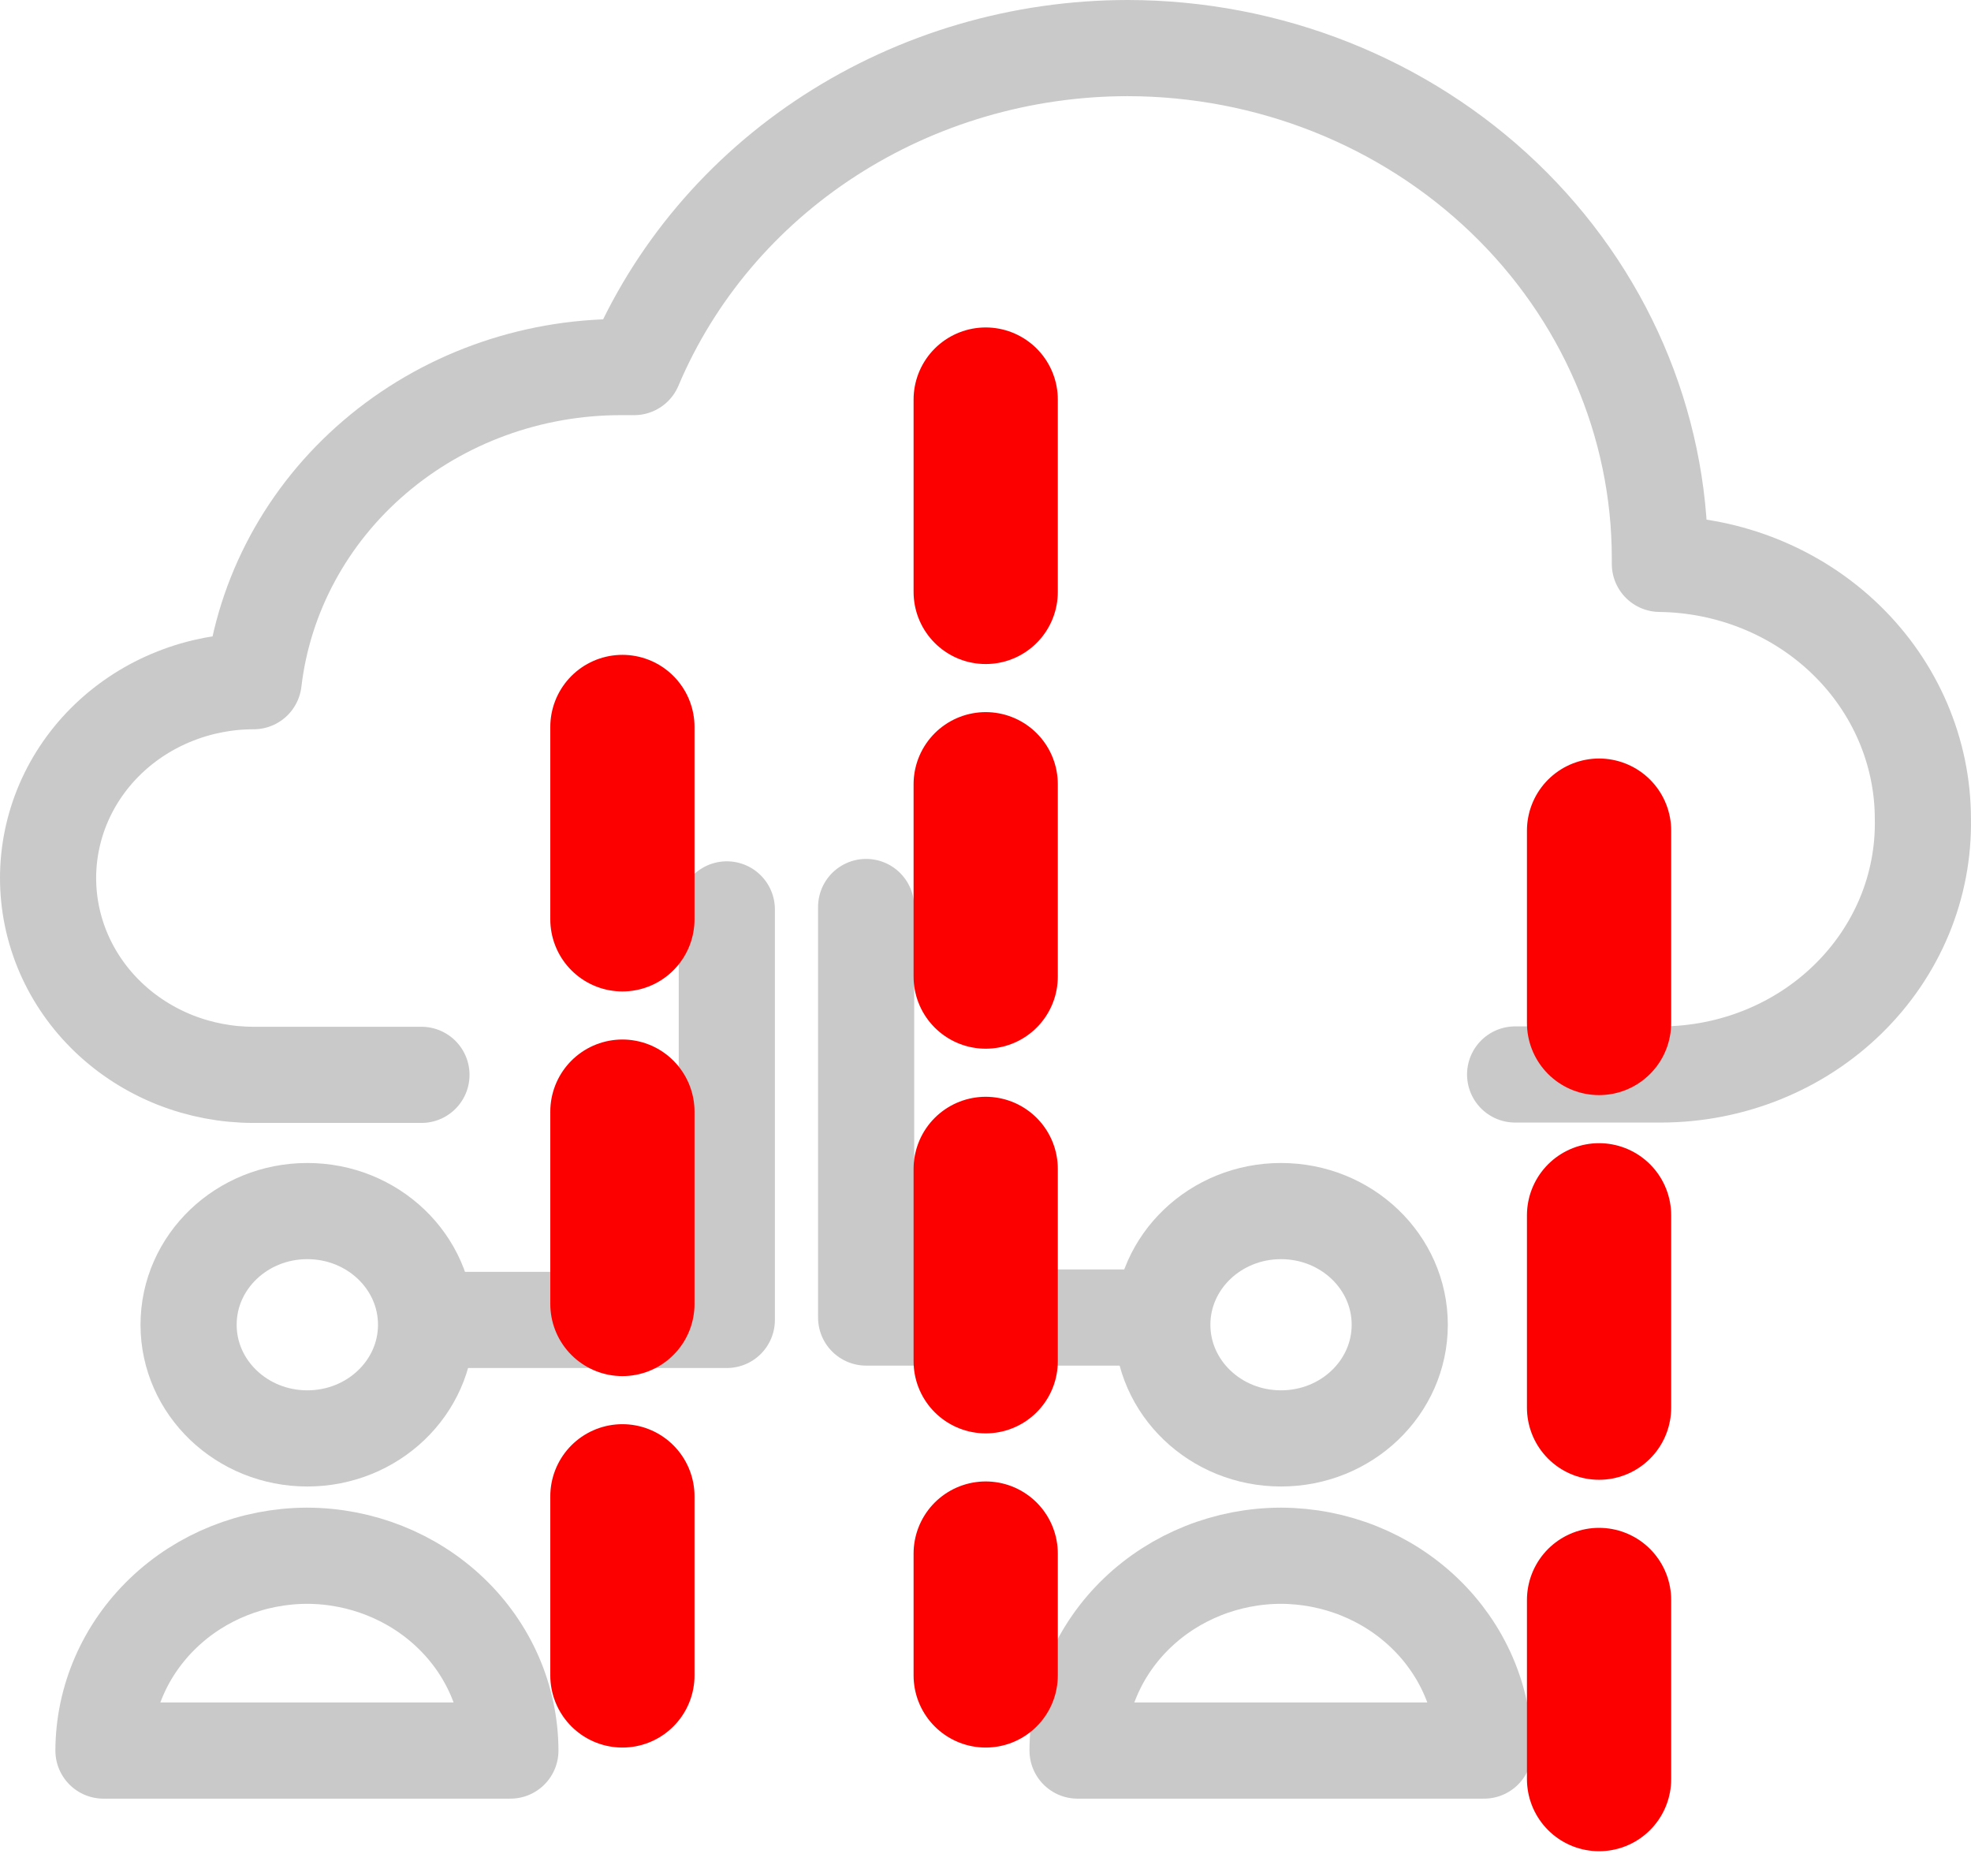
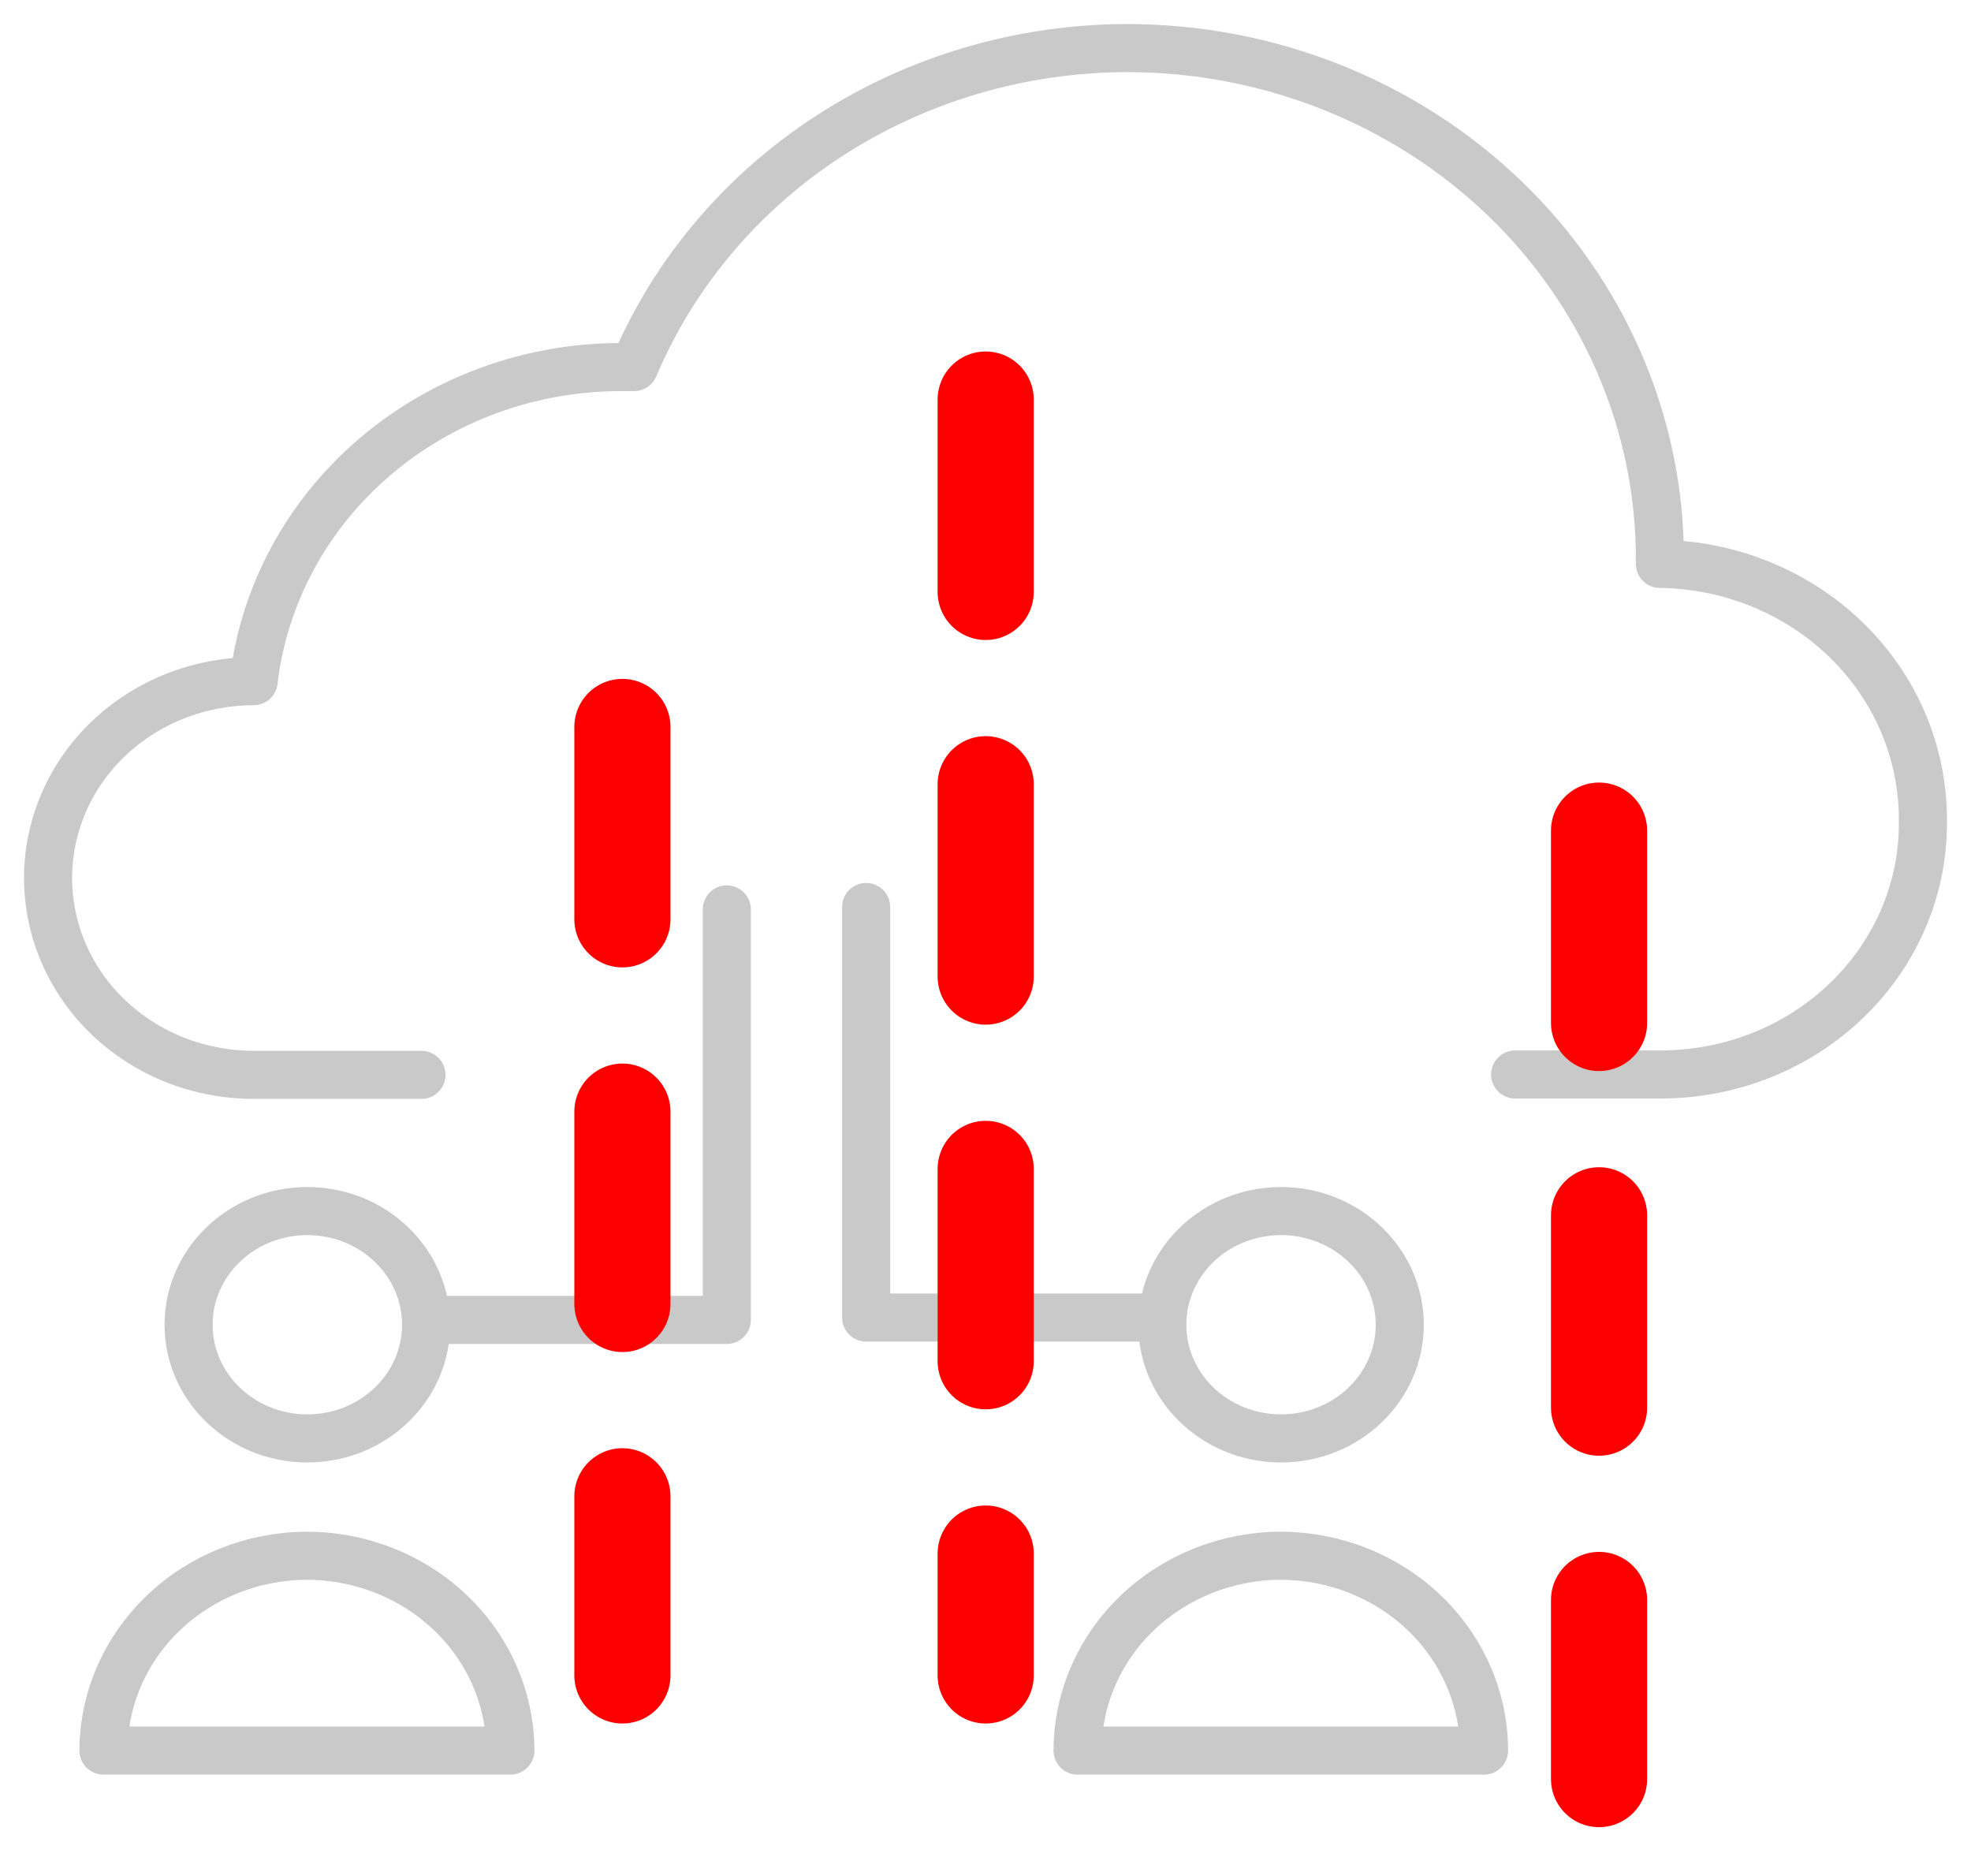
<svg xmlns="http://www.w3.org/2000/svg" width="41" height="39" viewBox="0 0 41 39" fill="none">
-   <path d="M31.517 22.346H34.562C35.285 22.344 36.001 22.204 36.667 21.935C37.333 21.666 37.936 21.273 38.442 20.778C38.948 20.284 39.346 19.698 39.614 19.055C39.881 18.412 40.012 17.724 39.999 17.032C39.999 15.637 39.425 14.298 38.401 13.305C37.377 12.312 35.985 11.745 34.528 11.727V11.61C34.528 8.798 33.361 6.1 31.285 4.111C29.208 2.121 26.391 1.002 23.453 1C21.248 1.002 19.093 1.635 17.264 2.817C15.436 3.998 14.018 5.676 13.191 7.634H12.921C11.03 7.632 9.206 8.298 7.796 9.503C6.385 10.708 5.488 12.369 5.276 14.167C4.714 14.167 4.158 14.273 3.64 14.479C3.121 14.684 2.649 14.986 2.252 15.366C1.855 15.746 1.54 16.197 1.325 16.694C1.111 17.191 1 17.723 1 18.261C1 18.798 1.111 19.331 1.325 19.827C1.54 20.324 1.855 20.775 2.252 21.155C2.649 21.535 3.121 21.837 3.64 22.043C4.158 22.248 4.714 22.354 5.276 22.354H8.767" stroke="#C9C9C9" stroke-width="2" stroke-linecap="round" stroke-linejoin="round" />
-   <path d="M15.119 18.913V27.451H9.124" stroke="#C9C9C9" stroke-width="2" stroke-linecap="round" stroke-linejoin="round" />
-   <path d="M18.017 18.863V27.401H24.021" stroke="#C9C9C9" stroke-width="2" stroke-linecap="round" stroke-linejoin="round" />
-   <path d="M6.393 29.915C7.757 29.915 8.863 28.857 8.863 27.551C8.863 26.245 7.757 25.187 6.393 25.187C5.029 25.187 3.923 26.245 3.923 27.551C3.923 28.857 5.029 29.915 6.393 29.915V29.915Z" stroke="#C9C9C9" stroke-width="2" stroke-linecap="round" stroke-linejoin="round" />
-   <path d="M10.617 36.407C10.614 35.333 10.168 34.303 9.374 33.544C8.581 32.785 7.506 32.357 6.384 32.355C5.263 32.359 4.189 32.787 3.397 33.546C2.604 34.305 2.156 35.333 2.152 36.407H10.617Z" stroke="#C9C9C9" stroke-width="2" stroke-linecap="round" stroke-linejoin="round" />
-   <path d="M26.647 29.915C28.011 29.915 29.117 28.857 29.117 27.551C29.117 26.245 28.011 25.187 26.647 25.187C25.283 25.187 24.178 26.245 24.178 27.551C24.178 28.857 25.283 29.915 26.647 29.915Z" stroke="#C9C9C9" stroke-width="2" stroke-linecap="round" stroke-linejoin="round" />
-   <path d="M30.871 36.407C30.869 35.334 30.423 34.306 29.632 33.547C28.841 32.788 27.768 32.359 26.647 32.355C25.526 32.357 24.45 32.785 23.657 33.544C22.864 34.303 22.417 35.333 22.415 36.407H30.871Z" stroke="#C9C9C9" stroke-width="2" stroke-linecap="round" stroke-linejoin="round" />
-   <path d="M12.947 15.119V34.844" stroke="#FC0000" stroke-width="3" stroke-linecap="round" stroke-linejoin="round" stroke-dasharray="4 4" />
-   <path d="M33.263 17.275V37" stroke="#FC0000" stroke-width="3" stroke-linecap="round" stroke-linejoin="round" stroke-dasharray="4 4" />
-   <path d="M20.504 8.31V34.844" stroke="#FC0000" stroke-width="3" stroke-linecap="round" stroke-linejoin="round" stroke-dasharray="4 4" />
+   <path d="M31.517 22.346H34.562C35.285 22.344 36.001 22.204 36.667 21.935C37.333 21.666 37.936 21.273 38.442 20.778C38.948 20.284 39.346 19.698 39.614 19.055C39.881 18.412 40.012 17.724 39.999 17.032C39.999 15.637 39.425 14.298 38.401 13.305C37.377 12.312 35.985 11.745 34.528 11.727V11.61C34.528 8.798 33.361 6.1 31.285 4.111C29.208 2.121 26.391 1.002 23.453 1C21.248 1.002 19.093 1.635 17.264 2.817C15.436 3.998 14.018 5.676 13.191 7.634H12.921C11.03 7.632 9.206 8.298 7.796 9.503C6.385 10.708 5.488 12.369 5.276 14.167C4.714 14.167 4.158 14.273 3.64 14.479C3.121 14.684 2.649 14.986 2.252 15.366C1.855 15.746 1.54 16.197 1.325 16.694C1.111 17.191 1 17.723 1 18.261C1 18.798 1.111 19.331 1.325 19.827C1.54 20.324 1.855 20.775 2.252 21.155C2.649 21.535 3.121 21.837 3.64 22.043C4.158 22.248 4.714 22.354 5.276 22.354H8.767" stroke="#C9C9C9" stroke-width="1" stroke-linecap="round" stroke-linejoin="round" />
+   <path d="M15.119 18.913V27.451H9.124" stroke="#C9C9C9" stroke-width="1" stroke-linecap="round" stroke-linejoin="round" />
+   <path d="M18.017 18.863V27.401H24.021" stroke="#C9C9C9" stroke-width="1" stroke-linecap="round" stroke-linejoin="round" />
+   <path d="M6.393 29.915C7.757 29.915 8.863 28.857 8.863 27.551C8.863 26.245 7.757 25.187 6.393 25.187C5.029 25.187 3.923 26.245 3.923 27.551C3.923 28.857 5.029 29.915 6.393 29.915V29.915Z" stroke="#C9C9C9" stroke-width="1" stroke-linecap="round" stroke-linejoin="round" />
+   <path d="M10.617 36.407C10.614 35.333 10.168 34.303 9.374 33.544C8.581 32.785 7.506 32.357 6.384 32.355C5.263 32.359 4.189 32.787 3.397 33.546C2.604 34.305 2.156 35.333 2.152 36.407H10.617Z" stroke="#C9C9C9" stroke-width="1" stroke-linecap="round" stroke-linejoin="round" />
+   <path d="M26.647 29.915C28.011 29.915 29.117 28.857 29.117 27.551C29.117 26.245 28.011 25.187 26.647 25.187C25.283 25.187 24.178 26.245 24.178 27.551C24.178 28.857 25.283 29.915 26.647 29.915Z" stroke="#C9C9C9" stroke-width="1" stroke-linecap="round" stroke-linejoin="round" />
+   <path d="M30.871 36.407C30.869 35.334 30.423 34.306 29.632 33.547C28.841 32.788 27.768 32.359 26.647 32.355C25.526 32.357 24.45 32.785 23.657 33.544C22.864 34.303 22.417 35.333 22.415 36.407H30.871Z" stroke="#C9C9C9" stroke-width="1" stroke-linecap="round" stroke-linejoin="round" />
+   <path d="M12.947 15.119V34.844" stroke="#FC0000" stroke-width="2" stroke-linecap="round" stroke-linejoin="round" stroke-dasharray="4 4" />
+   <path d="M33.263 17.275V37" stroke="#FC0000" stroke-width="2" stroke-linecap="round" stroke-linejoin="round" stroke-dasharray="4 4" />
+   <path d="M20.504 8.31V34.844" stroke="#FC0000" stroke-width="2" stroke-linecap="round" stroke-linejoin="round" stroke-dasharray="4 4" />
</svg>
